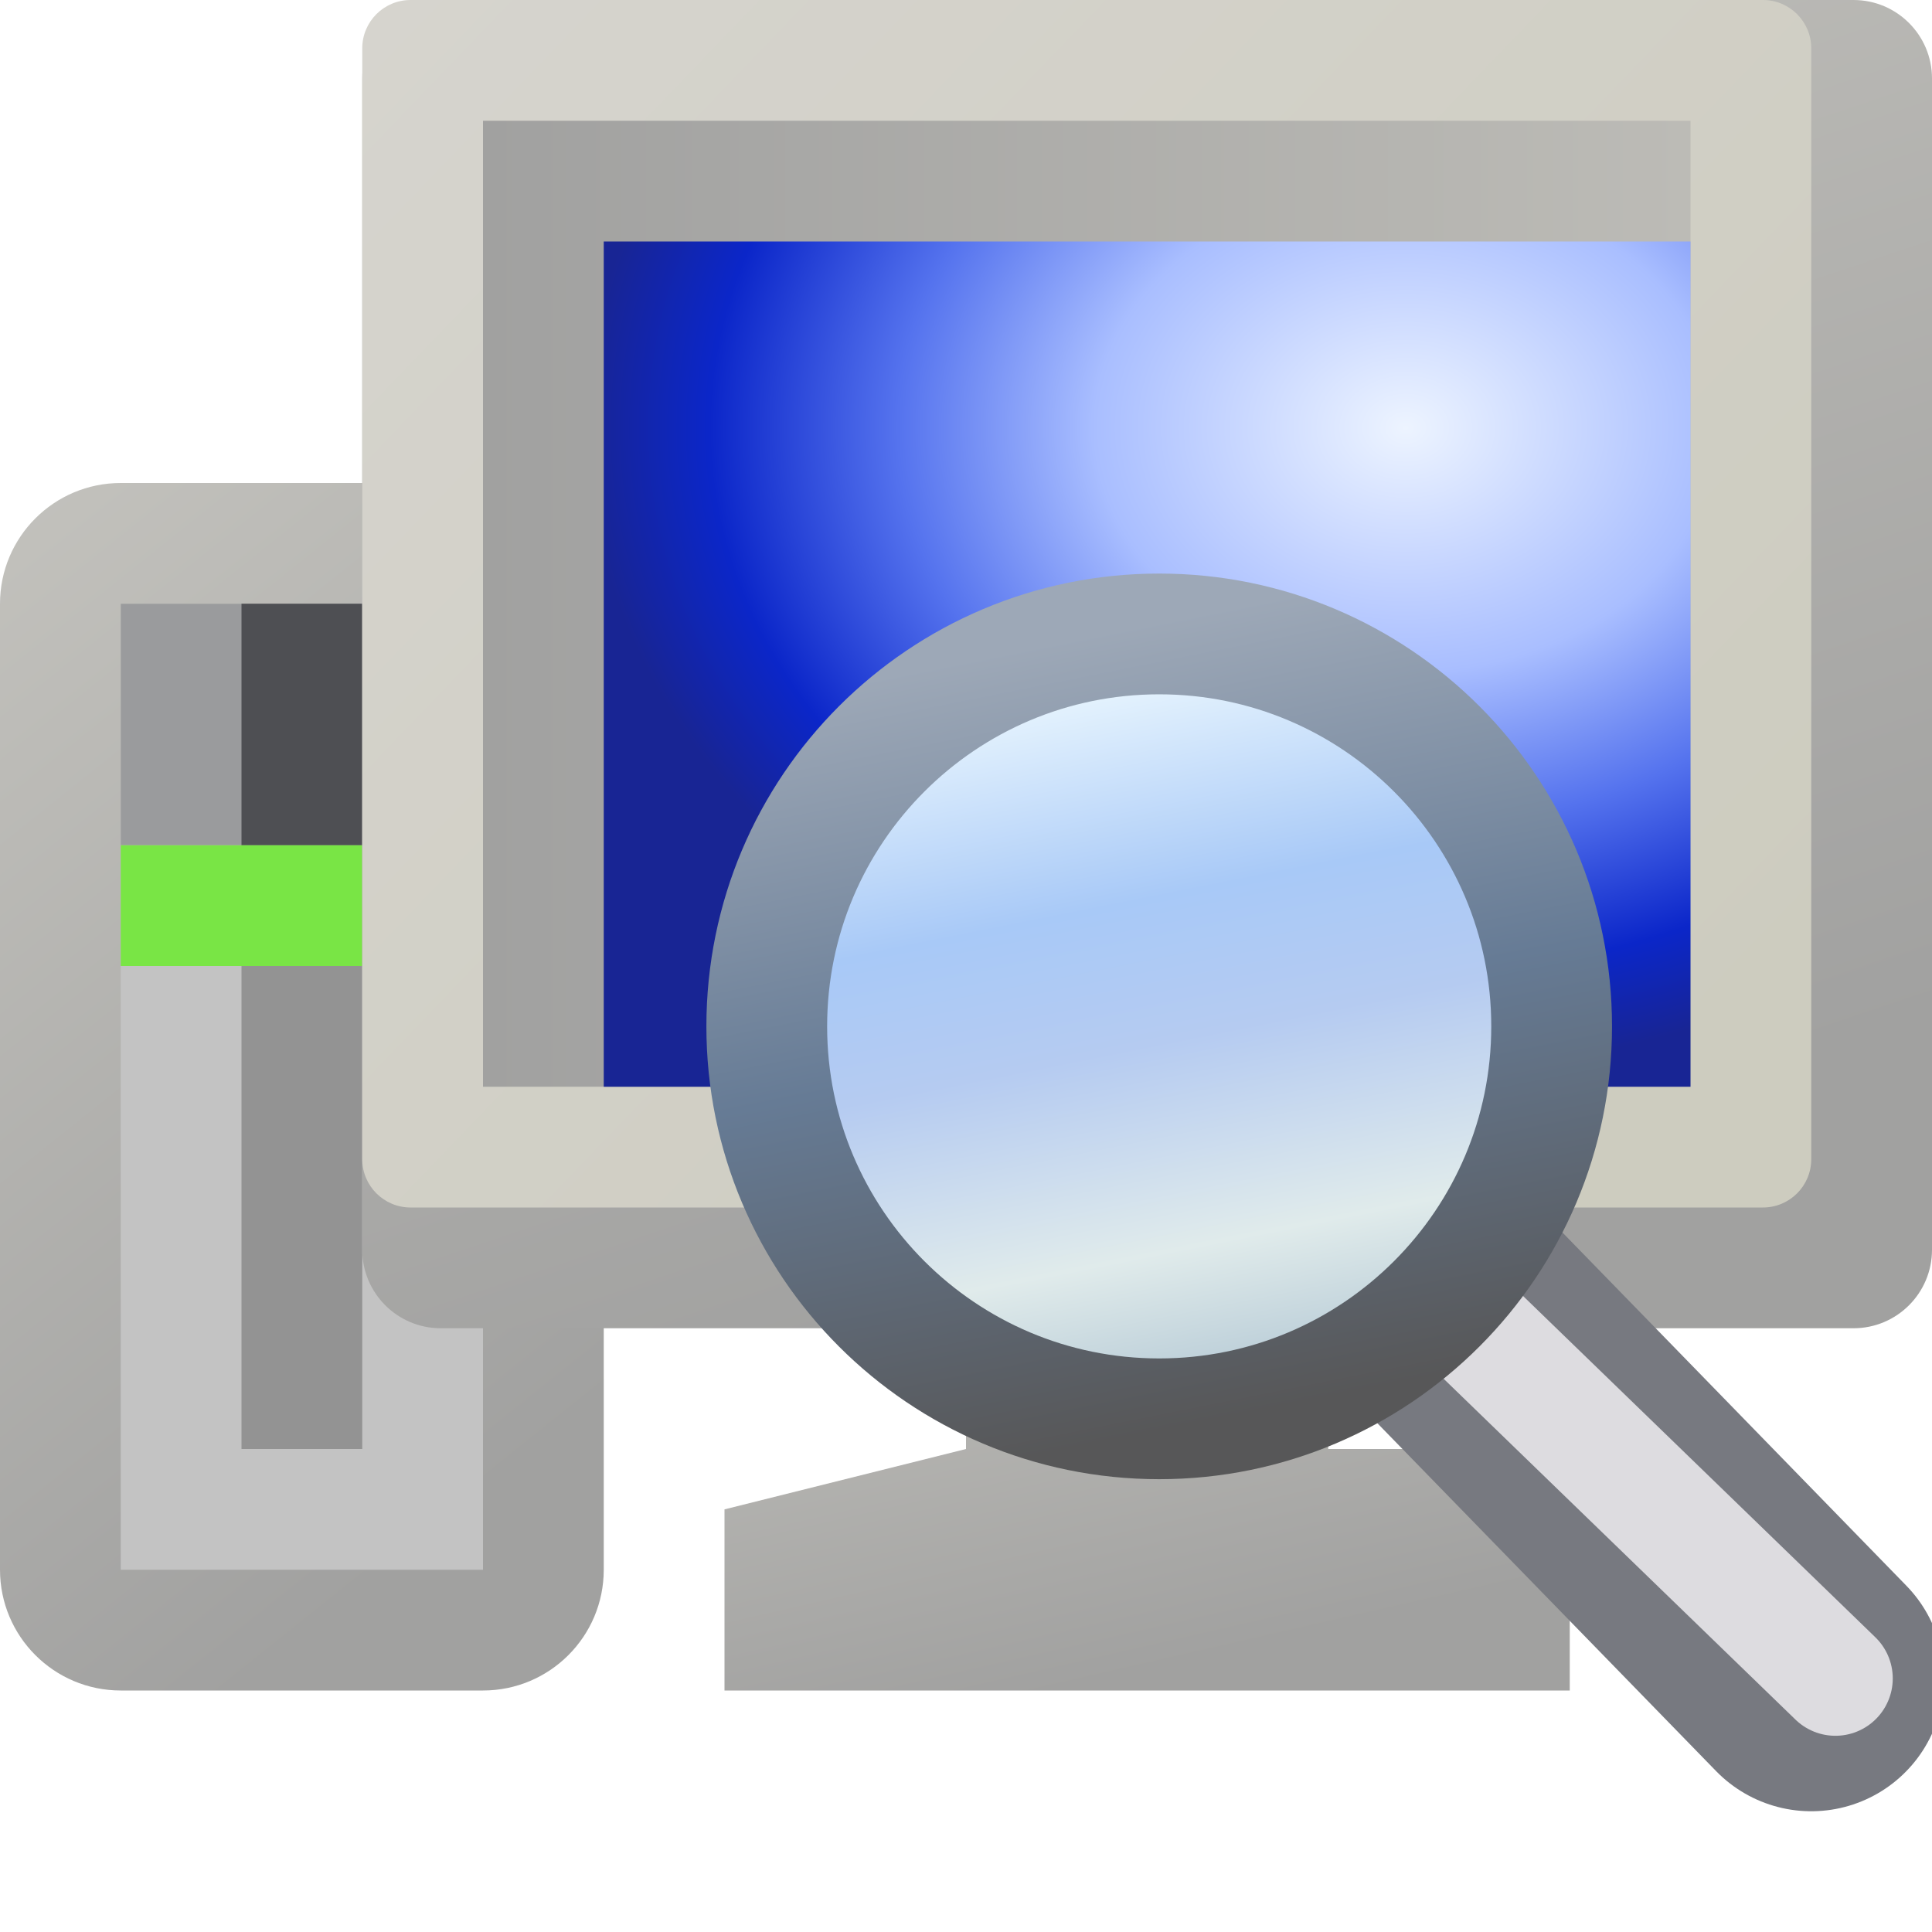
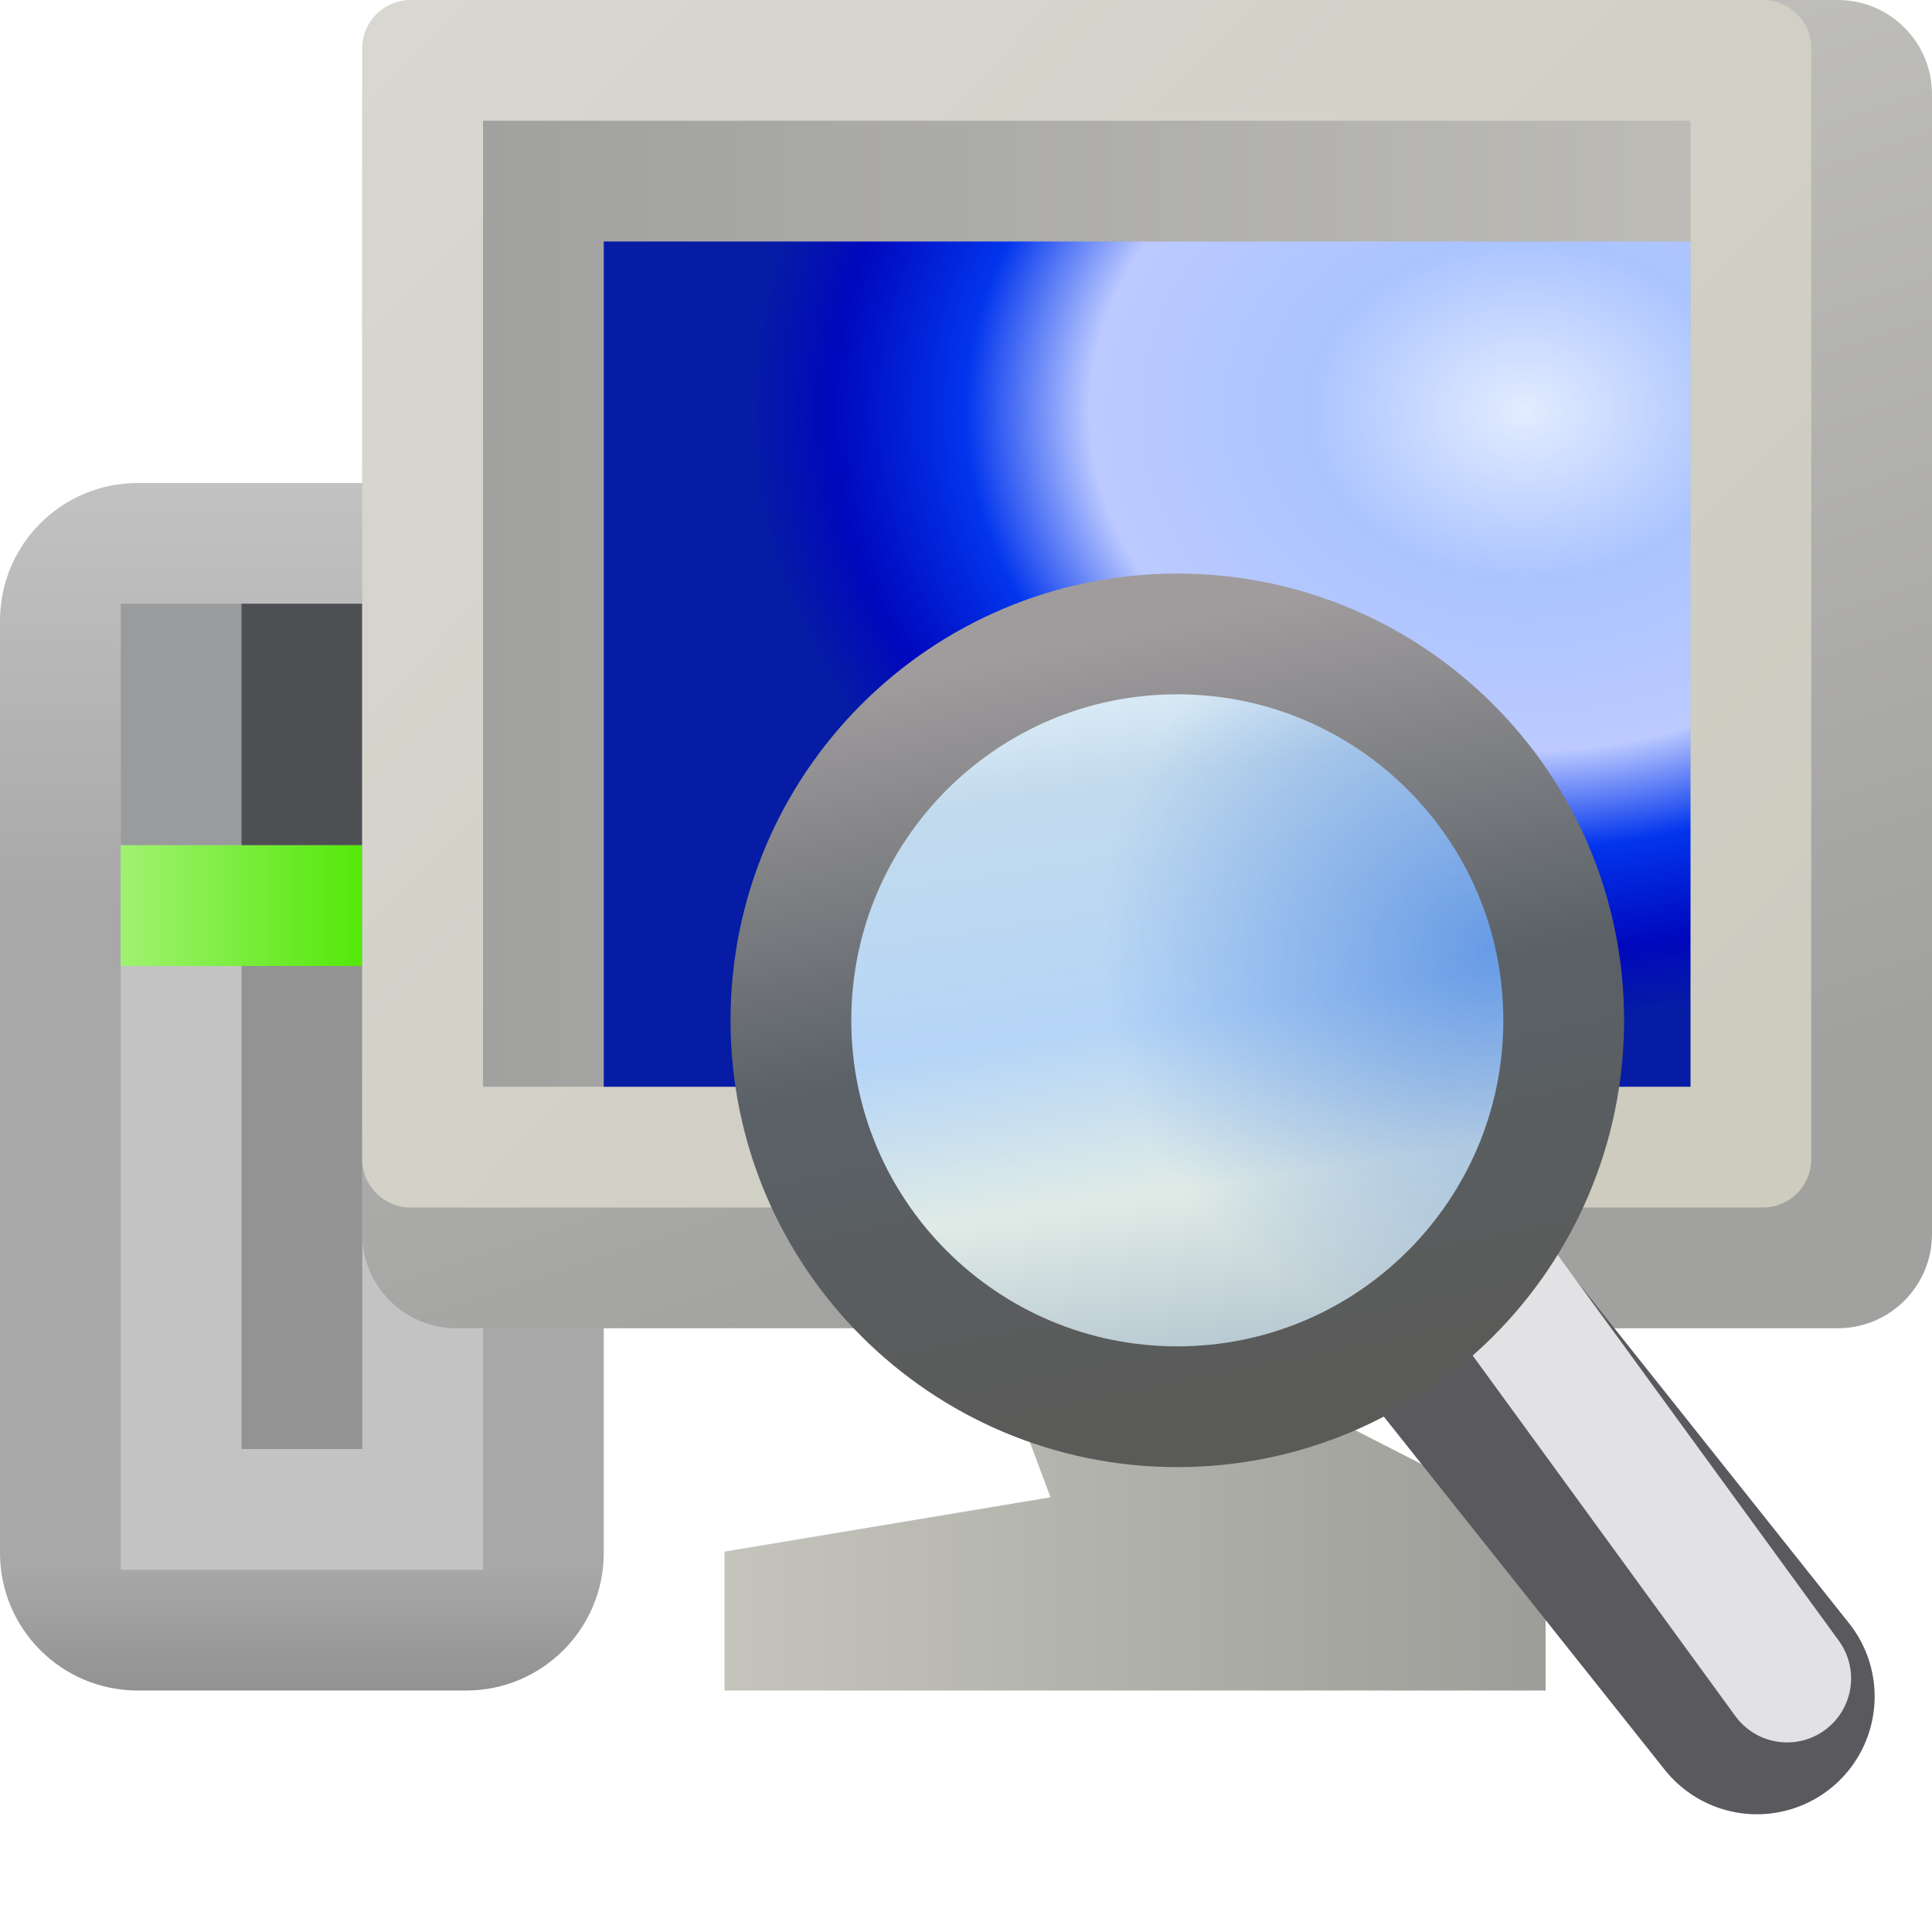
<svg xmlns="http://www.w3.org/2000/svg" width="16" height="16" viewBox="0 0 16 16">
  <defs>
    <linearGradient id="case" x2="1" y2=".8">
-       <stop stop-color="#d6d4ce" />
+       <stop stop-color="#d9d7d1" />
      <stop offset="1" stop-color="#cdccbf" />
    </linearGradient>
    <linearGradient id="shadow" x2=".4" y2="1">
-       <stop stop-color="#c3c2bd" />
+       <stop stop-color="#cbcac5" />
      <stop offset="1" stop-color="#a1a1a0" />
+     </linearGradient>
+     <linearGradient id="tower" x2="0" y2="1">
+       <stop stop-color="#c2c2c2" />
+       <stop offset=".35" stop-color="#a8a8a8" />
+       <stop offset=".9" stop-color="#a8a8a8" />
+       <stop offset="1" stop-color="#929292" />
    </linearGradient>
    <linearGradient id="rim">
      <stop stop-color="#a1a1a0" />
      <stop offset="1" stop-color="#bcbbb6" />
    </linearGradient>
-     <radialGradient id="display" cx=".74" cy=".22" r=".76">
-       <stop stop-color="#edf4ff" />
-       <stop offset=".38" stop-color="#a9beff" />
-       <stop offset=".62" stop-color="#5573ee" />
-       <stop offset=".85" stop-color="#0b26c9" />
-       <stop offset="1" stop-color="#182594" />
+     <linearGradient id="indicator">
+       <stop stop-color="#a0f271" />
+       <stop offset="1" stop-color="#53e908" />
+     </linearGradient>
+     <radialGradient id="display" cx="0.85" cy="0.2" r="0.72">
+       <stop stop-color="#e3ecff" />
+       <stop offset=".28" stop-color="#abc4ff" />
+       <stop offset=".56" stop-color="#bccaff" />
+       <stop offset=".72" stop-color="#0235ed" />
+       <stop offset=".89" stop-color="#0008bd" />
+       <stop offset="1" stop-color="#061ca5" />
    </radialGradient>
-     <linearGradient id="glass" x1=".4" x2=".6" y2="1">
+     <linearGradient id="glass" x2=".15" y2="1">
      <stop stop-color="#f5feff" />
-       <stop offset=".34" stop-color="#a8c9f7" />
-       <stop offset=".52" stop-color="#b5cbf1" />
-       <stop offset=".78" stop-color="#e0ebeb" />
-       <stop offset="1" stop-color="#adc3d1" />
+       <stop offset=".25" stop-color="#c2daed" />
+       <stop offset=".56" stop-color="#b5d5f7" />
+       <stop offset=".78" stop-color="#e0ebe6" />
+       <stop offset="1" stop-color="#b6c7d1" />
    </linearGradient>
+     <radialGradient id="refraction" cx="0.91" cy="0.405" r="0.51">
+       <stop stop-color="#2368d6" stop-opacity="0.53" />
+       <stop offset="1" stop-color="#2368d6" stop-opacity="0" />
+     </radialGradient>
    <linearGradient id="lens" x1=".4" x2=".6" y2="1">
-       <stop stop-color="#9da8b7" />
-       <stop offset=".5" stop-color="#667b95" />
-       <stop offset="1" stop-color="#575758" />
+       <stop stop-color="#a09c9e" />
+       <stop offset=".5" stop-color="#5a6167" />
+       <stop offset="1" stop-color="#5a5a58" />
+     </linearGradient>
+     <linearGradient id="stand">
+       <stop stop-color="#c4c4bc" />
+       <stop offset="1" stop-color="#9d9d99" />
    </linearGradient>
  </defs>
-   <rect y="4" width="5" height="10" rx="1" fill="url(#shadow)" />
+   <rect y="4" width="5" height="10" rx="1.14" fill="url(#tower)" />
  <rect x="1" y="5" width="3" height="8" fill="#c3c3c3" />
  <rect x="2" y="5" width="1" height="7" fill="#939393" />
-   <path d="M1 5h2v2H1z" fill="#9a9b9d" />
-   <path d="M2 5h1v2H2z" fill="#4e4f53" />
-   <path d="M1 7h2v1H1z" fill="#79e545" />
-   <path d="M8 10h3v2h2v2H6v-1.5l2-.5z" fill="url(#shadow)" />
-   <rect x="3" width="13" height="11" rx=".65" fill="url(#shadow)" />
+   <path d="M1 5H3V7H1Z" fill="#9a9b9d" />
+   <path d="M2 5H3V7H2Z" fill="#4e4f53" />
+   <path d="M1 7H3V8H1Z" fill="url(#indicator)" />
+   <path d="M7.8 10H10.55V11.5L12.8 12.65V14H6V12.85L8.7 12.4Z" fill="url(#stand)" />
+   <rect x="3" width="13" height="11" rx=".78" fill="url(#shadow)" />
  <rect x="3" width="12" height="10" rx=".4" fill="url(#case)" />
  <rect x="4" y="1" width="10" height="8" fill="url(#rim)" />
  <rect x="5" y="2" width="9" height="7" fill="url(#display)" />
-   <path d="m11.3 10.1 3.7 3.8" stroke="#777980" stroke-width="2.2" stroke-linecap="round" />
-   <path d="m12 10.8 3.2 3.1" stroke="#dddce0" stroke-width=".95" stroke-linecap="round" />
-   <circle cx="9.6" cy="8.5" r="3.25" fill="url(#glass)" stroke="url(#lens)" stroke-width="1" />
+   <path d="M11.05 9.65L14.55 14.05" stroke="#5a5a5e" stroke-width="1.95" stroke-linecap="round" />
+   <path d="M12.25 10.4L14.8 13.9" stroke="#e2e1e3" stroke-width="1.06" stroke-linecap="round" />
+   <circle cx="9.75" cy="8.45" r="3.2" fill="url(#glass)" />
+   <circle cx="9.75" cy="8.45" r="3.2" fill="url(#refraction)" stroke="url(#lens)" stroke-width="1" />
</svg>
